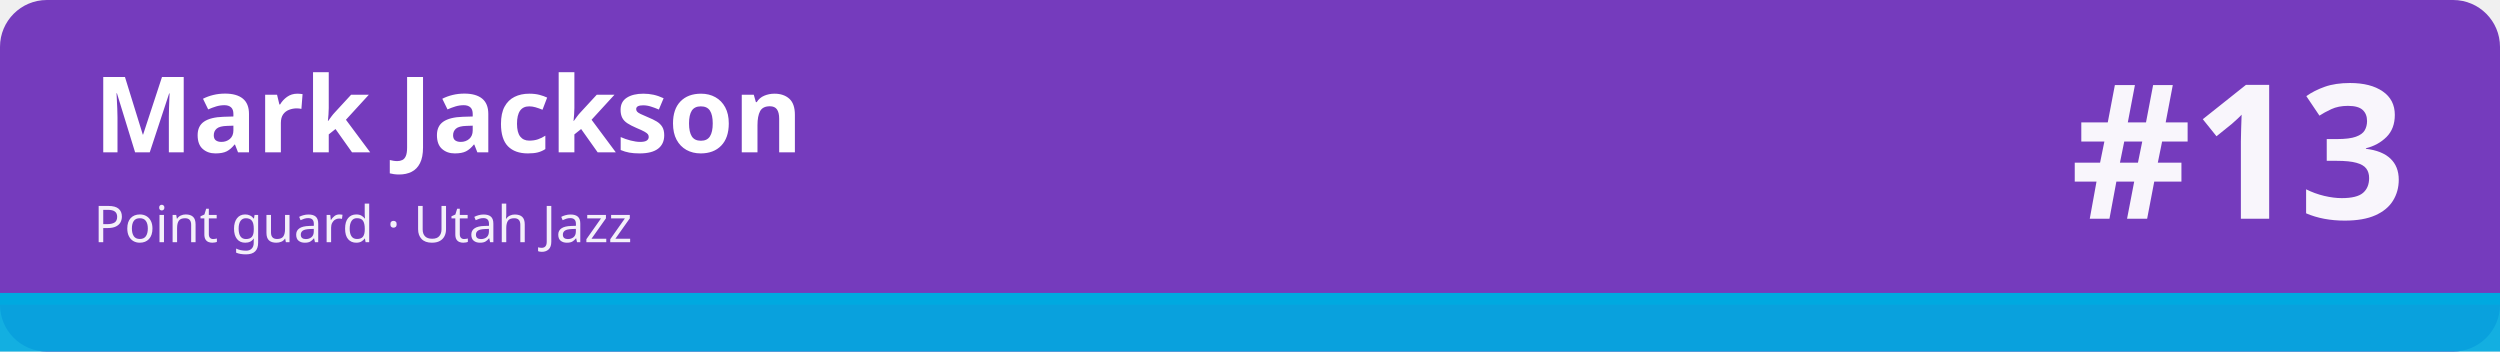
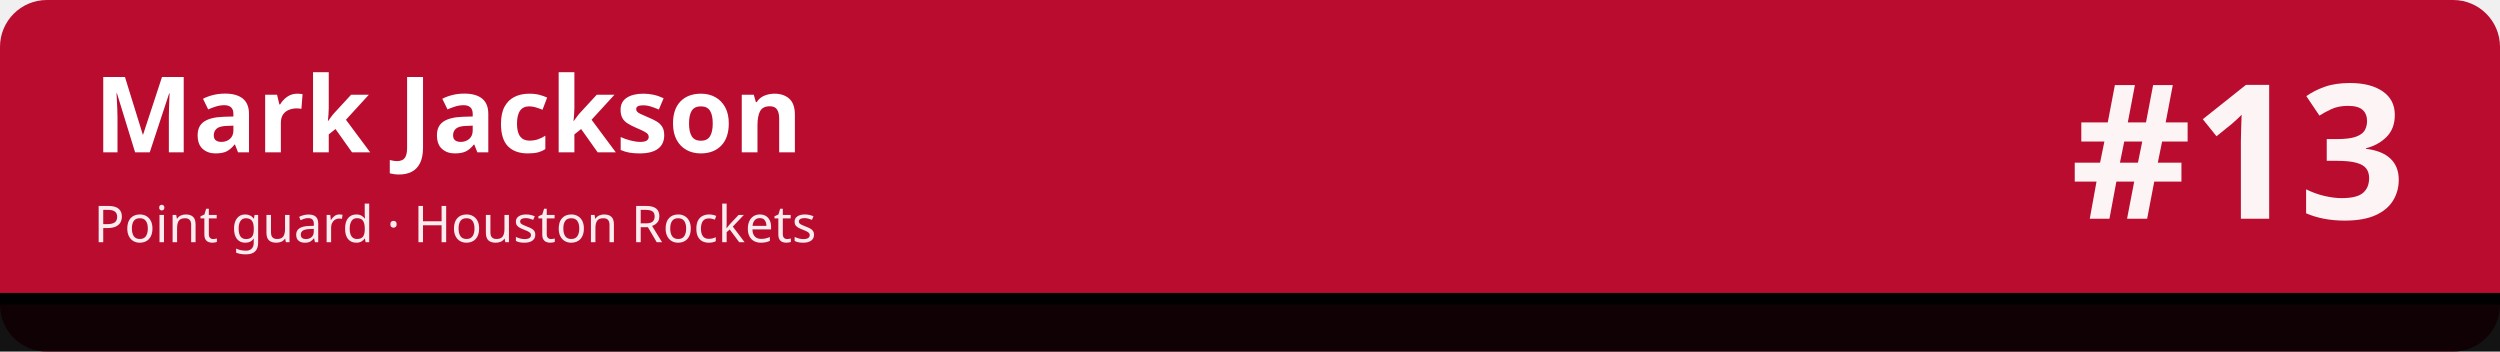
<svg xmlns="http://www.w3.org/2000/svg" width="1280" height="180" viewBox="0 0 1280 180" role="img" aria-labelledby="t d">
-   <rect width="1280" height="180" rx="24" fill="#753bbd" />
-   <rect x="0" y="150" width="1280" height="30" fill="#00a9e0" fill-opacity=".92" />
-   <rect x="0" y="150" width="1280" height="6" fill="#00a9e0" />
+   <rect width="1280" height="180" rx="24" fill="#ba0c2f" />
+   <rect x="0" y="150" width="1280" height="30" fill="#010101" fill-opacity=".92" />
+   <rect x="0" y="150" width="1280" height="6" fill="#010101" />
  <text x="48" y="78" font-family="sans-serif" font-size="54" font-weight="700" fill="#ffffff">Mark Jackson</text>
-   <text x="48" y="124" font-family="sans-serif" font-size="26" fill="#ffffff" fill-opacity=".92">Point guard · Utah Jazz</text>
+   <text x="48" y="124" font-family="sans-serif" font-size="26" fill="#ffffff" fill-opacity=".92">Point guard · Houston Rockets</text>
  <text x="1232" y="112" font-family="sans-serif" font-size="96" font-weight="800" fill="#ffffff" fill-opacity=".95" text-anchor="end">#13</text>
</svg>
